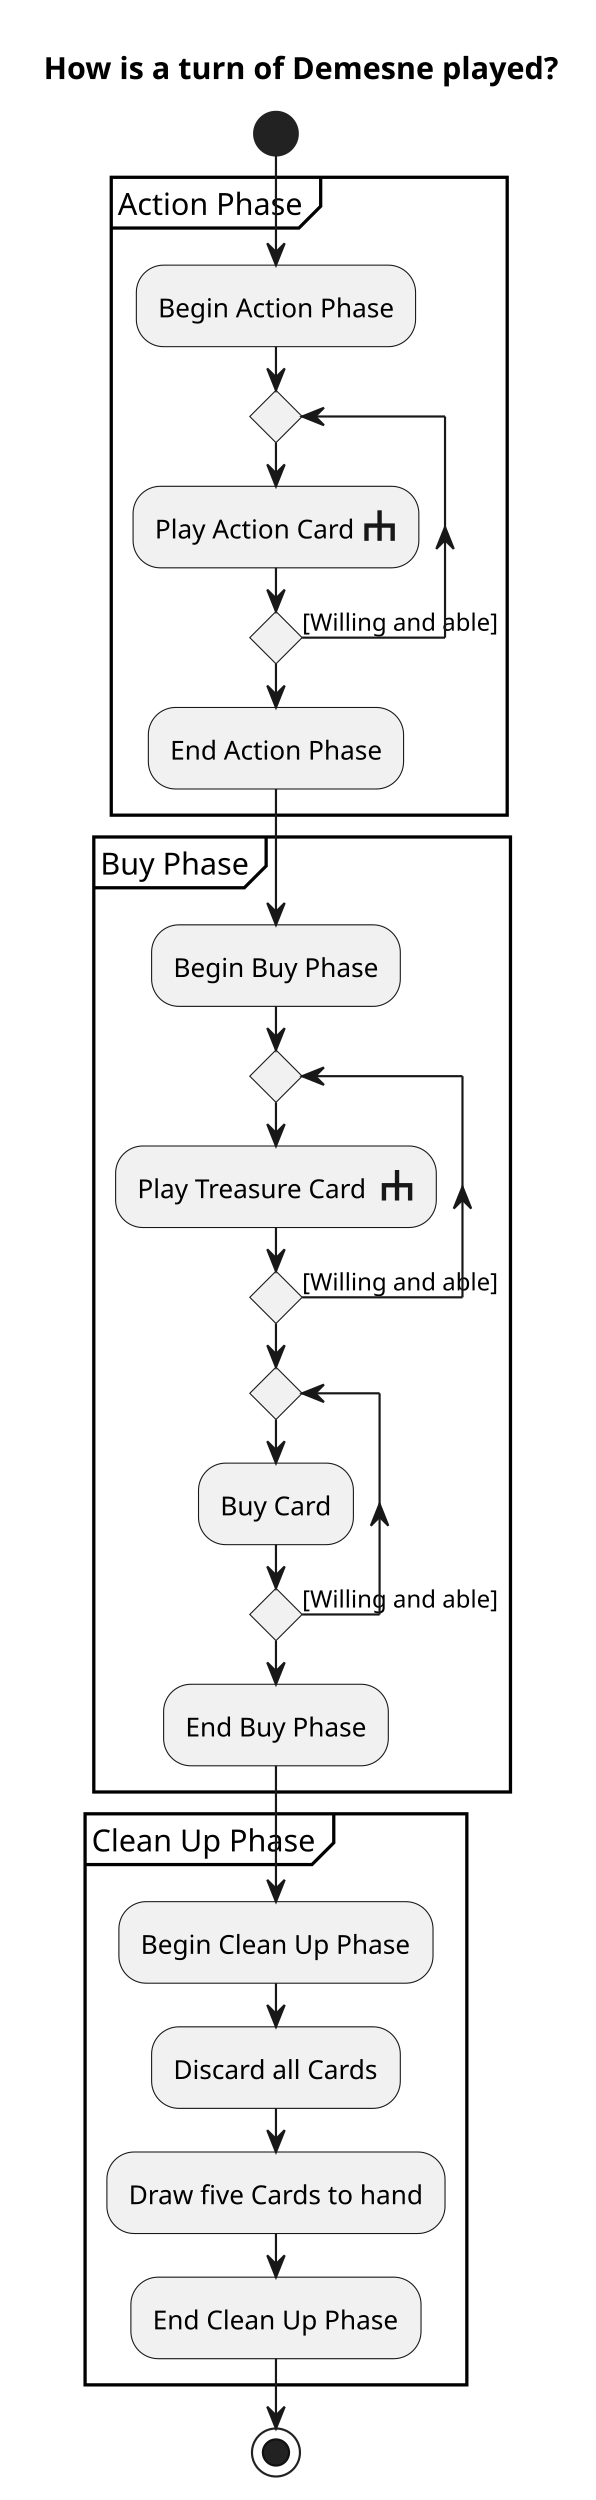
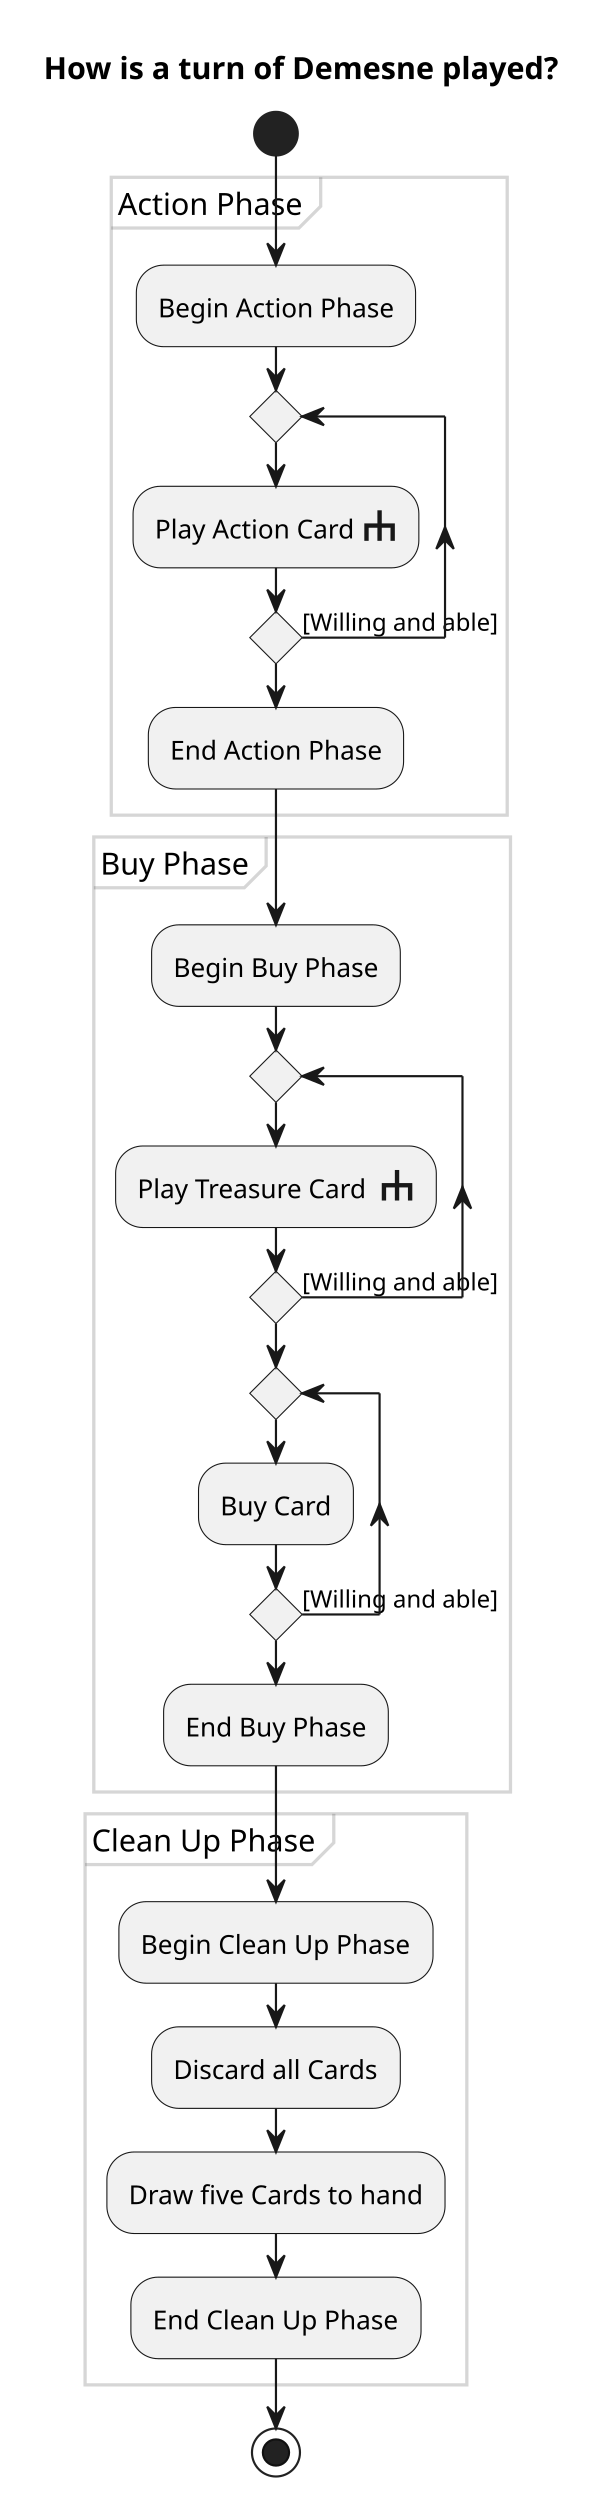
<svg xmlns="http://www.w3.org/2000/svg" xmlns:xlink="http://www.w3.org/1999/xlink" contentStyleType="text/css" height="1146px" preserveAspectRatio="none" style="width:273px;height:1146px;background:#FFFFFF;" version="1.1" viewBox="0 0 273 1146" width="273px" zoomAndPan="magnify">
  <defs />
  <g>
    <text fill="#000000" font-family="sans-serif" font-size="14" font-weight="bold" lengthAdjust="spacing" textLength="230" x="20" y="36.24">How is a turn of Demesne played?</text>
    <ellipse cx="126.5" cy="61.272" fill="#222222" rx="10" ry="10" style="stroke:#222222;stroke-width:1.0;" />
-     <rect fill="none" height="292.4" style="stroke:#000000;stroke-width:1.5;" width="181.5" x="51" y="81.272" />
-     <path d="M147,81.272 L147,94.544 L137,104.544 L51,104.544 " fill="none" style="stroke:#000000;stroke-width:1.5;" />
+     <rect fill="none" height="292.4" style="stroke:#33333333;stroke-width:1.5;" width="181.5" x="51" y="81.272" />
+     <path d="M147,81.272 L147,94.544 L137,104.544 L51,104.544 " fill="none" style="stroke:#33333333;stroke-width:1.5;" />
    <text fill="#000000" font-family="sans-serif" font-size="14" lengthAdjust="spacing" textLength="86" x="54" y="98.512">Action Phase</text>
    <rect fill="#F1F1F1" height="37.376" rx="12.5" ry="12.5" style="stroke:#181818;stroke-width:0.5;" width="128" x="62.5" y="121.544" />
    <text fill="#000000" font-family="sans-serif" font-size="12" lengthAdjust="spacing" textLength="108" x="72.5" y="145.464">Begin Action Phase</text>
    <rect fill="#F1F1F1" height="37.376" rx="12.5" ry="12.5" style="stroke:#181818;stroke-width:0.5;" width="131" x="61" y="222.92" />
    <a href="action-card-activity.svg" target="_top" title="How is an Action Card played?" xlink:actuate="onRequest" xlink:href="action-card-activity.svg" xlink:show="new" xlink:title="How is an Action Card played?" xlink:type="simple">
      <text fill="#000000" font-family="sans-serif" font-size="12" lengthAdjust="spacing" textLength="92" x="71" y="246.84">Play Action Card</text>
    </a>
    <a href="action-card-activity.svg" target="_top" title="How is an Action Card played?" xlink:actuate="onRequest" xlink:href="action-card-activity.svg" xlink:show="new" xlink:title="How is an Action Card played?" xlink:type="simple">
      <path d="M173,233.92 L175,233.92 L175,239.92 L181,239.92 L181,247.92 L179,247.92 L179,241.92 L175,241.92 L175,247.92 L173,247.92 L173,241.92 L169,241.92 L169,247.92 L167,247.92 L167,239.92 L173,239.92 " fill="#181818" style="stroke:;stroke-width:0.0;stroke-dasharray:;" />
    </a>
    <polygon fill="#F1F1F1" points="126.5,178.92,138.5,190.92,126.5,202.92,114.5,190.92,126.5,178.92" style="stroke:#181818;stroke-width:0.5;" />
    <polygon fill="#F1F1F1" points="126.5,280.296,126.5,280.296,138.5,292.296,126.5,304.296,126.5,304.296,114.5,292.296,126.5,280.296" style="stroke:#181818;stroke-width:0.5;" />
    <text fill="#000000" font-family="sans-serif" font-size="11" lengthAdjust="spacing" textLength="89" x="138.5" y="289.128">[Willing and able]</text>
    <rect fill="#F1F1F1" height="37.376" rx="12.5" ry="12.5" style="stroke:#181818;stroke-width:0.5;" width="117" x="68" y="324.296" />
    <text fill="#000000" font-family="sans-serif" font-size="12" lengthAdjust="spacing" textLength="97" x="78" y="348.216">End Action Phase</text>
-     <rect fill="none" height="437.776" style="stroke:#000000;stroke-width:1.5;" width="191" x="43" y="383.672" />
-     <path d="M122,383.672 L122,396.944 L112,406.944 L43,406.944 " fill="none" style="stroke:#000000;stroke-width:1.5;" />
+     <rect fill="none" height="437.776" style="stroke:#33333333;stroke-width:1.5;" width="191" x="43" y="383.672" />
+     <path d="M122,383.672 L122,396.944 L112,406.944 L43,406.944 " fill="none" style="stroke:#33333333;stroke-width:1.5;" />
    <text fill="#000000" font-family="sans-serif" font-size="14" lengthAdjust="spacing" textLength="69" x="46" y="400.912">Buy Phase</text>
    <rect fill="#F1F1F1" height="37.376" rx="12.5" ry="12.5" style="stroke:#181818;stroke-width:0.5;" width="114" x="69.5" y="423.944" />
    <text fill="#000000" font-family="sans-serif" font-size="12" lengthAdjust="spacing" textLength="94" x="79.5" y="447.864">Begin Buy Phase</text>
    <rect fill="#F1F1F1" height="37.376" rx="12.5" ry="12.5" style="stroke:#181818;stroke-width:0.5;" width="147" x="53" y="525.32" />
    <a href="treasure-card-activity.svg" target="_top" title="How is a Treasure Card played?" xlink:actuate="onRequest" xlink:href="treasure-card-activity.svg" xlink:show="new" xlink:title="How is a Treasure Card played?" xlink:type="simple">
      <text fill="#000000" font-family="sans-serif" font-size="12" lengthAdjust="spacing" textLength="108" x="63" y="549.24">Play Treasure Card</text>
    </a>
    <a href="treasure-card-activity.svg" target="_top" title="How is a Treasure Card played?" xlink:actuate="onRequest" xlink:href="treasure-card-activity.svg" xlink:show="new" xlink:title="How is a Treasure Card played?" xlink:type="simple">
      <path d="M181,536.32 L183,536.32 L183,542.32 L189,542.32 L189,550.32 L187,550.32 L187,544.32 L183,544.32 L183,550.32 L181,550.32 L181,544.32 L177,544.32 L177,550.32 L175,550.32 L175,542.32 L181,542.32 " fill="#181818" style="stroke:;stroke-width:0.0;stroke-dasharray:;" />
    </a>
    <polygon fill="#F1F1F1" points="126.5,481.32,138.5,493.32,126.5,505.32,114.5,493.32,126.5,481.32" style="stroke:#181818;stroke-width:0.5;" />
    <polygon fill="#F1F1F1" points="126.5,582.696,126.5,582.696,138.5,594.696,126.5,606.696,126.5,606.696,114.5,594.696,126.5,582.696" style="stroke:#181818;stroke-width:0.5;" />
    <text fill="#000000" font-family="sans-serif" font-size="11" lengthAdjust="spacing" textLength="89" x="138.5" y="591.528">[Willing and able]</text>
    <rect fill="#F1F1F1" height="37.376" rx="12.5" ry="12.5" style="stroke:#181818;stroke-width:0.5;" width="71" x="91" y="670.696" />
    <text fill="#000000" font-family="sans-serif" font-size="12" lengthAdjust="spacing" textLength="51" x="101" y="694.616">Buy Card</text>
    <polygon fill="#F1F1F1" points="126.5,626.696,138.5,638.696,126.5,650.696,114.5,638.696,126.5,626.696" style="stroke:#181818;stroke-width:0.5;" />
    <polygon fill="#F1F1F1" points="126.5,728.072,126.5,728.072,138.5,740.072,126.5,752.072,126.5,752.072,114.5,740.072,126.5,728.072" style="stroke:#181818;stroke-width:0.5;" />
    <text fill="#000000" font-family="sans-serif" font-size="11" lengthAdjust="spacing" textLength="89" x="138.5" y="736.904">[Willing and able]</text>
    <rect fill="#F1F1F1" height="37.376" rx="12.5" ry="12.5" style="stroke:#181818;stroke-width:0.5;" width="103" x="75" y="772.072" />
    <text fill="#000000" font-family="sans-serif" font-size="12" lengthAdjust="spacing" textLength="83" x="85" y="795.993">End Buy Phase</text>
-     <rect fill="none" height="261.776" style="stroke:#000000;stroke-width:1.5;" width="175" x="39" y="831.449" />
-     <path d="M153,831.449 L153,844.721 L143,854.721 L39,854.721 " fill="none" style="stroke:#000000;stroke-width:1.5;" />
+     <rect fill="none" height="261.776" style="stroke:#33333333;stroke-width:1.5;" width="175" x="39" y="831.449" />
+     <path d="M153,831.449 L153,844.721 L143,854.721 L39,854.721 " fill="none" style="stroke:#33333333;stroke-width:1.5;" />
    <text fill="#000000" font-family="sans-serif" font-size="14" lengthAdjust="spacing" textLength="104" x="42" y="848.688">Clean Up Phase</text>
    <rect fill="#F1F1F1" height="37.376" rx="12.5" ry="12.5" style="stroke:#181818;stroke-width:0.5;" width="144" x="54.5" y="871.721" />
    <text fill="#000000" font-family="sans-serif" font-size="12" lengthAdjust="spacing" textLength="124" x="64.5" y="895.641">Begin Clean Up Phase</text>
    <rect fill="#F1F1F1" height="37.376" rx="12.5" ry="12.5" style="stroke:#181818;stroke-width:0.5;" width="114" x="69.5" y="929.097" />
    <text fill="#000000" font-family="sans-serif" font-size="12" lengthAdjust="spacing" textLength="94" x="79.5" y="953.017">Discard all Cards</text>
    <rect fill="#F1F1F1" height="37.376" rx="12.5" ry="12.5" style="stroke:#181818;stroke-width:0.5;" width="155" x="49" y="986.473" />
    <text fill="#000000" font-family="sans-serif" font-size="12" lengthAdjust="spacing" textLength="135" x="59" y="1010.393">Draw five Cards to hand</text>
    <rect fill="#F1F1F1" height="37.376" rx="12.5" ry="12.5" style="stroke:#181818;stroke-width:0.5;" width="133" x="60" y="1043.849" />
    <text fill="#000000" font-family="sans-serif" font-size="12" lengthAdjust="spacing" textLength="113" x="70" y="1067.769">End Clean Up Phase</text>
    <ellipse cx="126.5" cy="1124.225" fill="none" rx="11" ry="11" style="stroke:#222222;stroke-width:1.0;" />
    <ellipse cx="126.5" cy="1124.225" fill="#222222" rx="6" ry="6" style="stroke:#111111;stroke-width:1.0;" />
    <line style="stroke:#181818;stroke-width:1.0;" x1="126.5" x2="126.5" y1="202.92" y2="222.92" />
    <polygon fill="#181818" points="122.5,212.92,126.5,222.92,130.5,212.92,126.5,216.92" style="stroke:#181818;stroke-width:1.0;" />
    <line style="stroke:#181818;stroke-width:1.0;" x1="138.5" x2="204" y1="292.296" y2="292.296" />
    <polygon fill="#181818" points="200,251.608,204,241.608,208,251.608,204,247.608" style="stroke:#181818;stroke-width:1.0;" />
    <line style="stroke:#181818;stroke-width:1.0;" x1="204" x2="204" y1="190.92" y2="292.296" />
    <line style="stroke:#181818;stroke-width:1.0;" x1="204" x2="138.5" y1="190.92" y2="190.92" />
    <polygon fill="#181818" points="148.5,186.92,138.5,190.92,148.5,194.92,144.5,190.92" style="stroke:#181818;stroke-width:1.0;" />
    <line style="stroke:#181818;stroke-width:1.0;" x1="126.5" x2="126.5" y1="260.296" y2="280.296" />
    <polygon fill="#181818" points="122.5,270.296,126.5,280.296,130.5,270.296,126.5,274.296" style="stroke:#181818;stroke-width:1.0;" />
    <line style="stroke:#181818;stroke-width:1.0;" x1="126.5" x2="126.5" y1="158.92" y2="178.92" />
    <polygon fill="#181818" points="122.5,168.92,126.5,178.92,130.5,168.92,126.5,172.92" style="stroke:#181818;stroke-width:1.0;" />
    <line style="stroke:#181818;stroke-width:1.0;" x1="126.5" x2="126.5" y1="304.296" y2="324.296" />
    <polygon fill="#181818" points="122.5,314.296,126.5,324.296,130.5,314.296,126.5,318.296" style="stroke:#181818;stroke-width:1.0;" />
    <line style="stroke:#181818;stroke-width:1.0;" x1="126.5" x2="126.5" y1="71.272" y2="121.544" />
    <polygon fill="#181818" points="122.5,111.544,126.5,121.544,130.5,111.544,126.5,115.544" style="stroke:#181818;stroke-width:1.0;" />
    <line style="stroke:#181818;stroke-width:1.0;" x1="126.5" x2="126.5" y1="505.32" y2="525.32" />
    <polygon fill="#181818" points="122.5,515.32,126.5,525.32,130.5,515.32,126.5,519.32" style="stroke:#181818;stroke-width:1.0;" />
    <line style="stroke:#181818;stroke-width:1.0;" x1="138.5" x2="212" y1="594.696" y2="594.696" />
    <polygon fill="#181818" points="208,554.008,212,544.008,216,554.008,212,550.008" style="stroke:#181818;stroke-width:1.0;" />
    <line style="stroke:#181818;stroke-width:1.0;" x1="212" x2="212" y1="493.32" y2="594.696" />
    <line style="stroke:#181818;stroke-width:1.0;" x1="212" x2="138.5" y1="493.32" y2="493.32" />
    <polygon fill="#181818" points="148.5,489.32,138.5,493.32,148.5,497.32,144.5,493.32" style="stroke:#181818;stroke-width:1.0;" />
    <line style="stroke:#181818;stroke-width:1.0;" x1="126.5" x2="126.5" y1="562.696" y2="582.696" />
    <polygon fill="#181818" points="122.5,572.696,126.5,582.696,130.5,572.696,126.5,576.696" style="stroke:#181818;stroke-width:1.0;" />
    <line style="stroke:#181818;stroke-width:1.0;" x1="126.5" x2="126.5" y1="461.32" y2="481.32" />
    <polygon fill="#181818" points="122.5,471.32,126.5,481.32,130.5,471.32,126.5,475.32" style="stroke:#181818;stroke-width:1.0;" />
    <line style="stroke:#181818;stroke-width:1.0;" x1="126.5" x2="126.5" y1="650.696" y2="670.696" />
    <polygon fill="#181818" points="122.5,660.696,126.5,670.696,130.5,660.696,126.5,664.696" style="stroke:#181818;stroke-width:1.0;" />
    <line style="stroke:#181818;stroke-width:1.0;" x1="138.5" x2="174" y1="740.072" y2="740.072" />
    <polygon fill="#181818" points="170,699.384,174,689.384,178,699.384,174,695.384" style="stroke:#181818;stroke-width:1.0;" />
    <line style="stroke:#181818;stroke-width:1.0;" x1="174" x2="174" y1="638.696" y2="740.072" />
    <line style="stroke:#181818;stroke-width:1.0;" x1="174" x2="138.5" y1="638.696" y2="638.696" />
    <polygon fill="#181818" points="148.5,634.696,138.5,638.696,148.5,642.696,144.5,638.696" style="stroke:#181818;stroke-width:1.0;" />
    <line style="stroke:#181818;stroke-width:1.0;" x1="126.5" x2="126.5" y1="708.072" y2="728.072" />
    <polygon fill="#181818" points="122.5,718.072,126.5,728.072,130.5,718.072,126.5,722.072" style="stroke:#181818;stroke-width:1.0;" />
    <line style="stroke:#181818;stroke-width:1.0;" x1="126.5" x2="126.5" y1="606.696" y2="626.696" />
    <polygon fill="#181818" points="122.5,616.696,126.5,626.696,130.5,616.696,126.5,620.696" style="stroke:#181818;stroke-width:1.0;" />
    <line style="stroke:#181818;stroke-width:1.0;" x1="126.5" x2="126.5" y1="752.072" y2="772.072" />
    <polygon fill="#181818" points="122.5,762.072,126.5,772.072,130.5,762.072,126.5,766.072" style="stroke:#181818;stroke-width:1.0;" />
    <line style="stroke:#181818;stroke-width:1.0;" x1="126.5" x2="126.5" y1="361.672" y2="423.944" />
    <polygon fill="#181818" points="122.5,413.944,126.5,423.944,130.5,413.944,126.5,417.944" style="stroke:#181818;stroke-width:1.0;" />
    <line style="stroke:#181818;stroke-width:1.0;" x1="126.5" x2="126.5" y1="909.097" y2="929.097" />
    <polygon fill="#181818" points="122.5,919.097,126.5,929.097,130.5,919.097,126.5,923.097" style="stroke:#181818;stroke-width:1.0;" />
    <line style="stroke:#181818;stroke-width:1.0;" x1="126.5" x2="126.5" y1="966.473" y2="986.473" />
    <polygon fill="#181818" points="122.5,976.473,126.5,986.473,130.5,976.473,126.5,980.473" style="stroke:#181818;stroke-width:1.0;" />
    <line style="stroke:#181818;stroke-width:1.0;" x1="126.5" x2="126.5" y1="1023.849" y2="1043.849" />
    <polygon fill="#181818" points="122.5,1033.849,126.5,1043.849,130.5,1033.849,126.5,1037.849" style="stroke:#181818;stroke-width:1.0;" />
    <line style="stroke:#181818;stroke-width:1.0;" x1="126.5" x2="126.5" y1="809.449" y2="871.721" />
    <polygon fill="#181818" points="122.5,861.721,126.5,871.721,130.5,861.721,126.5,865.721" style="stroke:#181818;stroke-width:1.0;" />
    <line style="stroke:#181818;stroke-width:1.0;" x1="126.5" x2="126.5" y1="1081.225" y2="1113.225" />
    <polygon fill="#181818" points="122.5,1103.225,126.5,1113.225,130.5,1103.225,126.5,1107.225" style="stroke:#181818;stroke-width:1.0;" />
  </g>
</svg>
